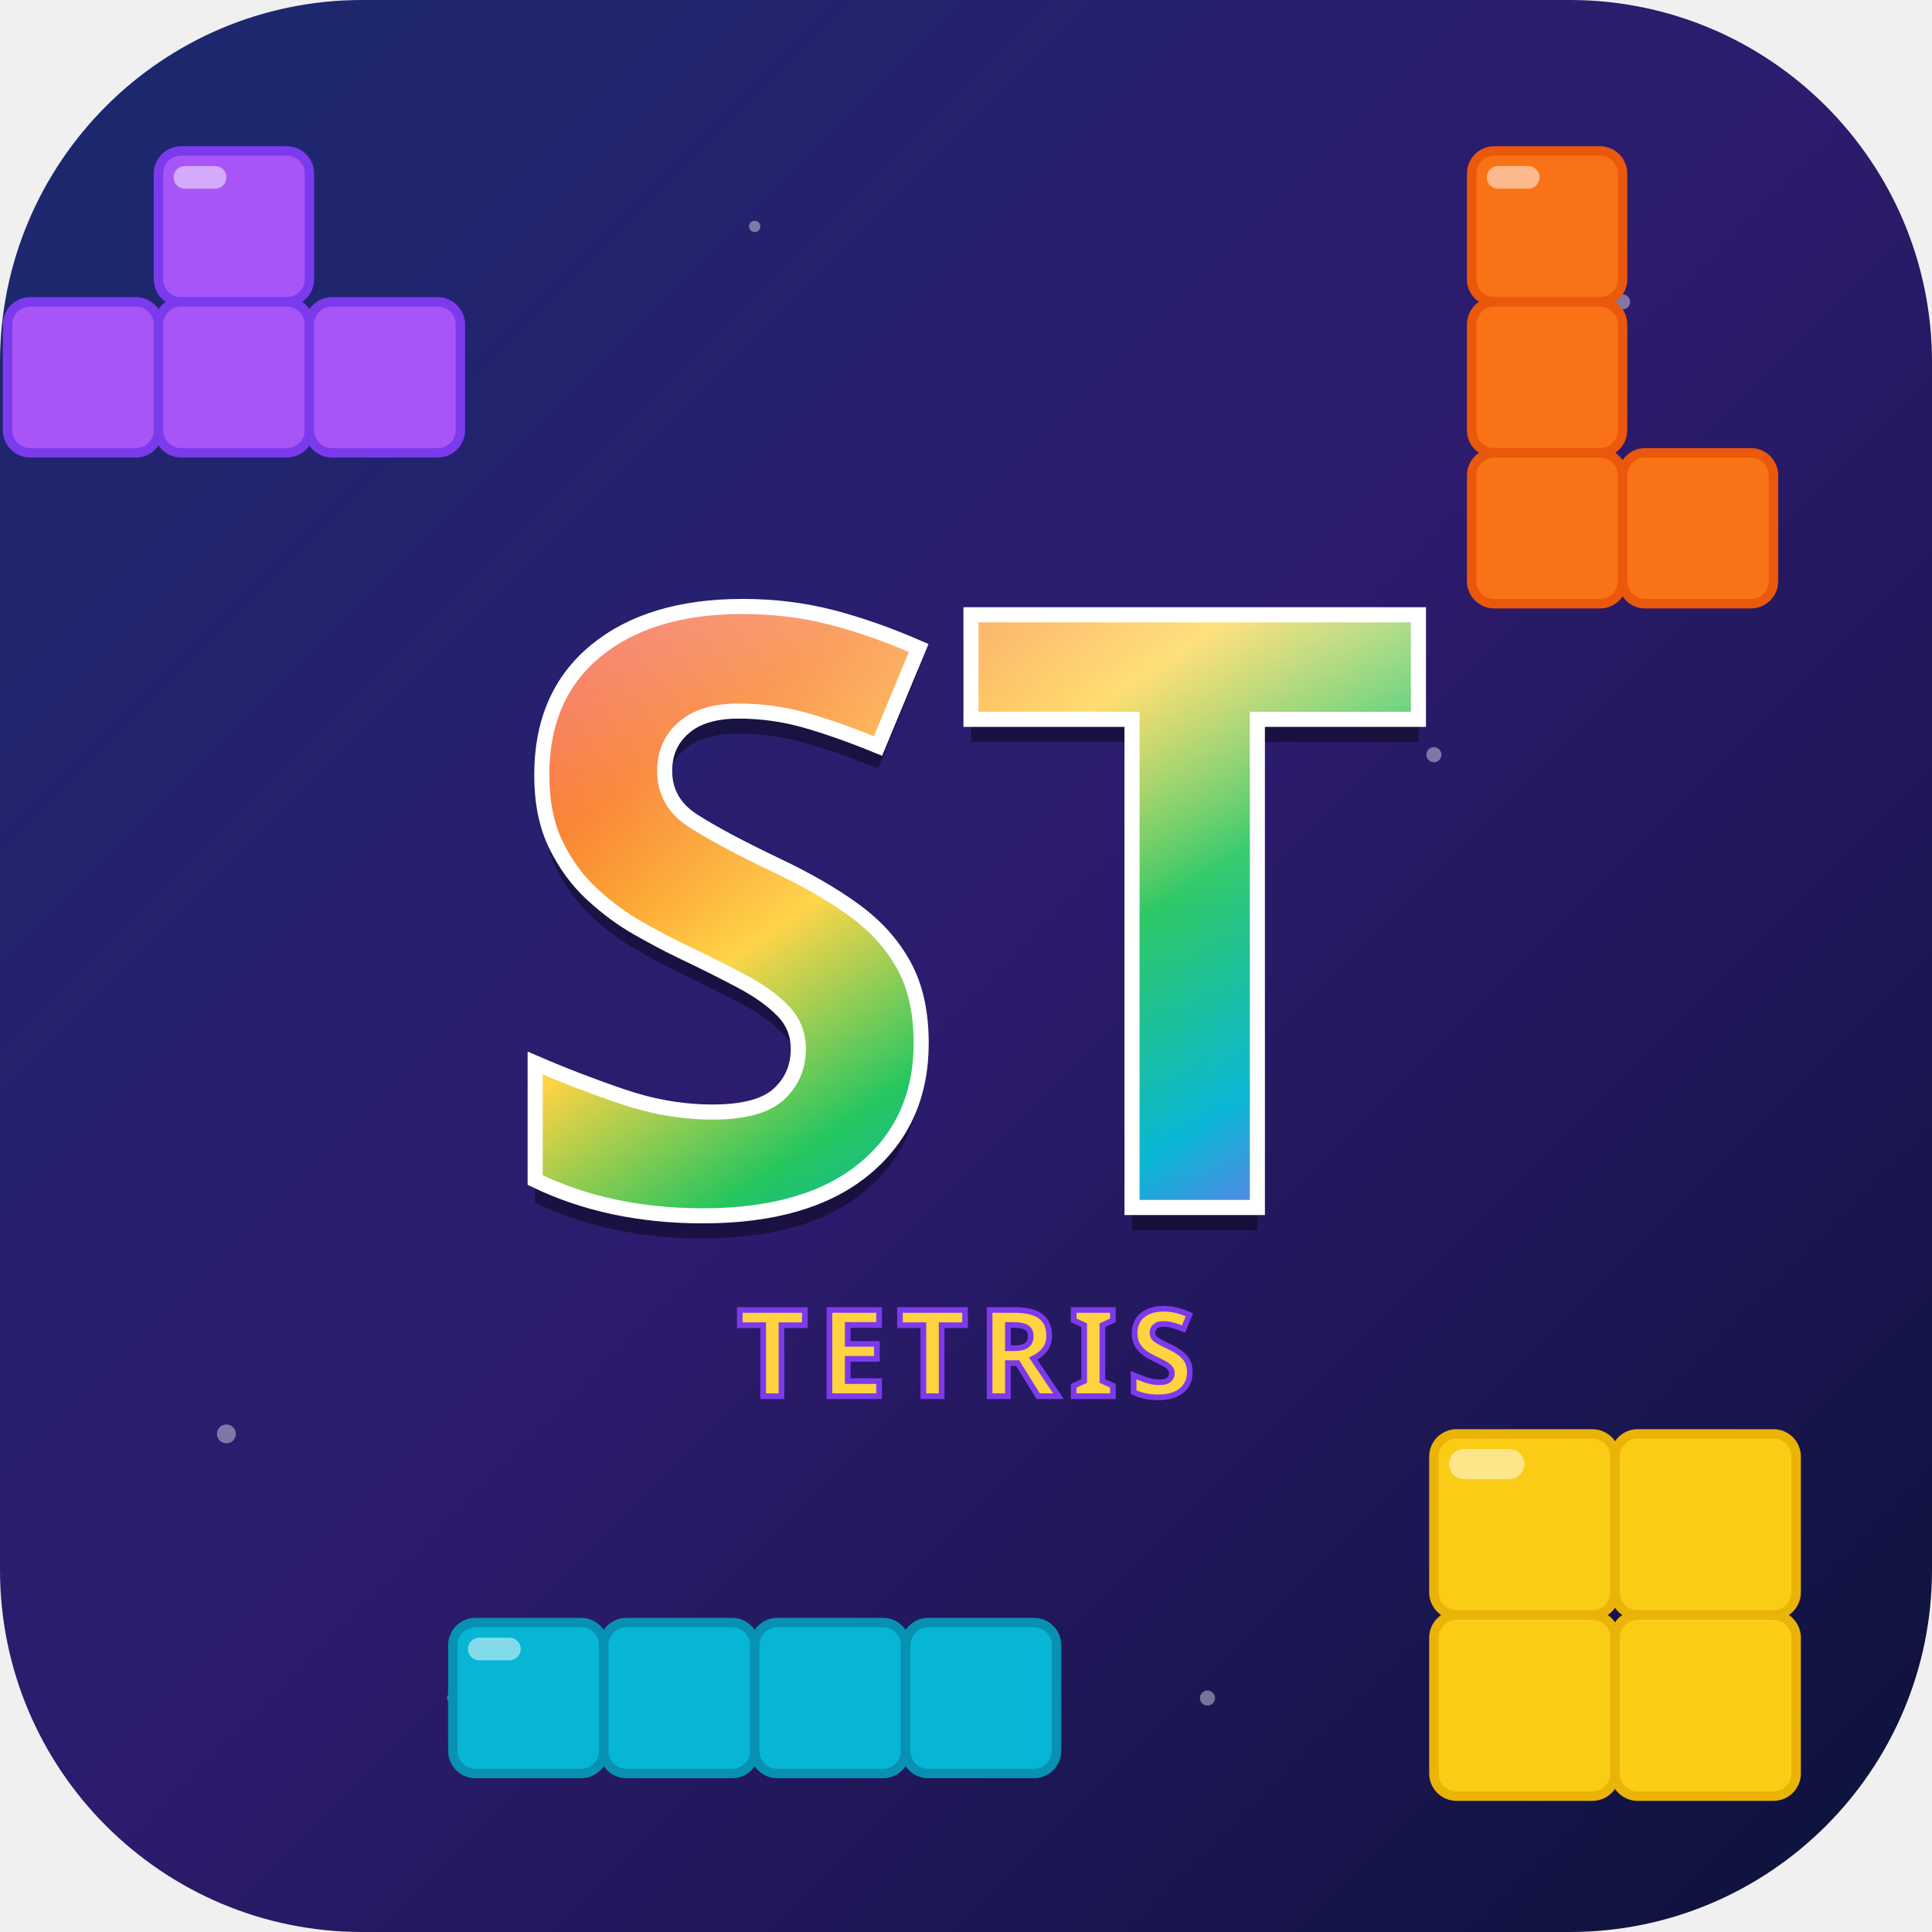
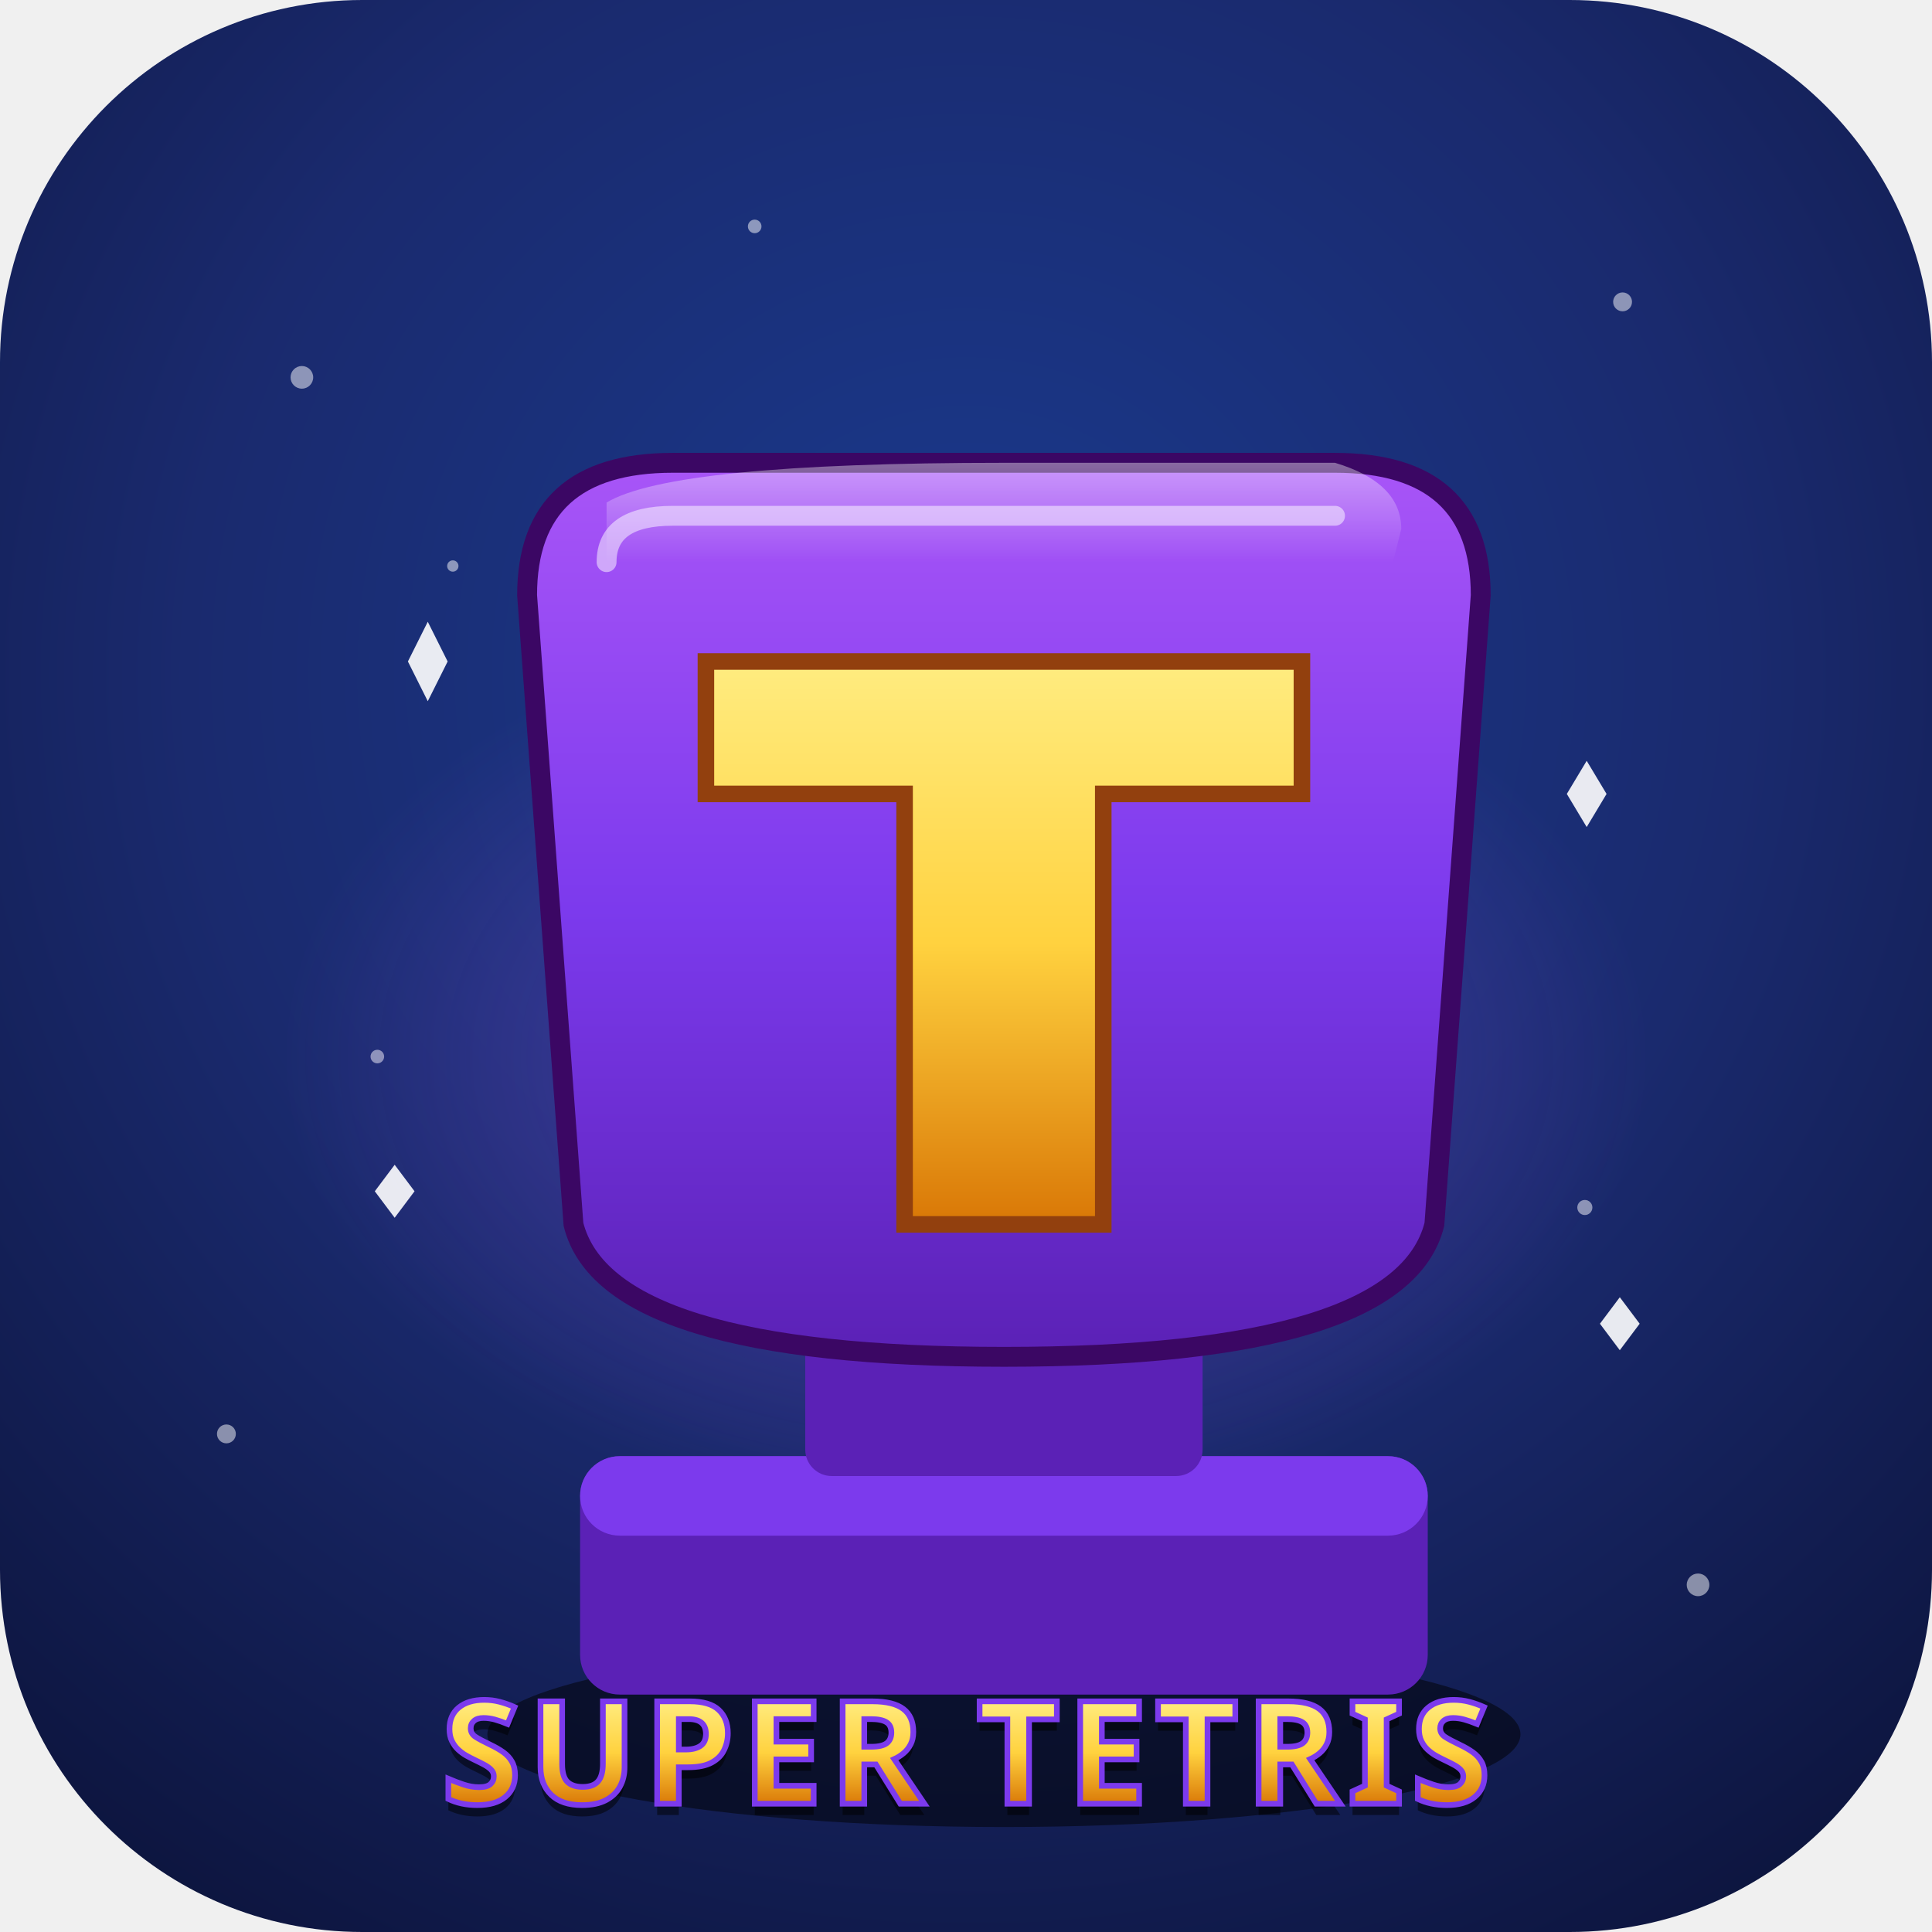
<svg xmlns="http://www.w3.org/2000/svg" width="512" height="512" viewBox="0 0 512 512">
  <defs>
-     <linearGradient id="bg" x1="0" y1="0" x2="1" y2="1">
-       <stop offset="0%" stop-color="#1a2a6e" />
-       <stop offset="50%" stop-color="#2d1b6e" />
+     <radialGradient id="bg" cx="50%" cy="35%" r="80%">
+       <stop offset="0%" stop-color="#1a3a8e" />
+       <stop offset="50%" stop-color="#1a2a6e" />
      <stop offset="100%" stop-color="#0b1238" />
+     </radialGradient>
+     <linearGradient id="bowl" x1="0" y1="0" x2="0" y2="1">
+       <stop offset="0%" stop-color="#a855f7" />
+       <stop offset="50%" stop-color="#7c3aed" />
+       <stop offset="100%" stop-color="#5b21b6" />
    </linearGradient>
-     <linearGradient id="rainbow" x1="0" y1="0" x2="1" y2="1">
-       <stop offset="0%" stop-color="#ef4444" />
-       <stop offset="20%" stop-color="#f97316" />
-       <stop offset="40%" stop-color="#ffd23f" />
-       <stop offset="60%" stop-color="#22c55e" />
-       <stop offset="80%" stop-color="#06b6d4" />
-       <stop offset="100%" stop-color="#a855f7" />
+     <linearGradient id="t-shape" x1="0" y1="0" x2="0" y2="1">
+       <stop offset="0%" stop-color="#ffec80" />
+       <stop offset="50%" stop-color="#ffd23f" />
+       <stop offset="100%" stop-color="#d97706" />
    </linearGradient>
+     <radialGradient id="glow">
+       <stop offset="0%" stop-color="rgba(168,85,247,0.4)" />
+       <stop offset="100%" stop-color="rgba(168,85,247,0)" />
+     </radialGradient>
    <linearGradient id="shine" x1="0" y1="0" x2="0" y2="1">
-       <stop offset="0%" stop-color="rgba(255,255,255,0.35)" />
-       <stop offset="50%" stop-color="rgba(255,255,255,0.05)" />
-       <stop offset="100%" stop-color="rgba(255,255,255,0)" />
+       <stop offset="0%" stop-color="rgba(255,255,255,0.4)" />
+       <stop offset="50%" stop-color="rgba(255,255,255,0)" />
    </linearGradient>
  </defs>
  <rect width="512" height="512" rx="96" fill="url(#bg)" />
-   <g fill="rgba(255,255,255,0.4)">
+   <g fill="rgba(255,255,255,0.5)">
    <circle cx="80" cy="100" r="3" />
-     <circle cx="430" cy="80" r="2" />
+     <circle cx="430" cy="80" r="2.5" />
    <circle cx="60" cy="380" r="2.5" />
    <circle cx="450" cy="420" r="3" />
-     <circle cx="200" cy="60" r="1.5" />
+     <circle cx="200" cy="60" r="1.8" />
    <circle cx="380" cy="200" r="2" />
-     <circle cx="120" cy="450" r="1.5" />
-     <circle cx="320" cy="450" r="2" />
+     <circle cx="120" cy="150" r="1.5" />
+     <circle cx="420" cy="320" r="2" />
+     <circle cx="100" cy="280" r="1.8" />
+   </g>
+   <ellipse cx="256" cy="280" rx="180" ry="120" fill="url(#glow)" />
+   <g transform="translate(73, 70) scale(1.755)">
+     <ellipse cx="110" cy="222" rx="78" ry="14" fill="rgba(0,0,0,0.5)" />
+     <rect x="46" y="180" width="128" height="36" rx="6" fill="#5b21b6" />
+     <rect x="46" y="180" width="128" height="12" rx="6" fill="#7c3aed" />
+     <rect x="80" y="155" width="60" height="28" fill="#5b21b6" rx="4" />
+     <rect x="80" y="155" width="60" height="8" fill="#a855f7" rx="4" />
+     <path d="M 38 50 Q 38 30, 60 30 L 160 30 Q 182 30, 182 50 L 175 145 Q 170 165, 110 165 Q 50 165, 45 145 Z" fill="url(#bowl)" stroke="#3b0764" stroke-width="3" />
+     <path d="M 65 60 L 155 60 L 155 80 L 125 80 L 125 145 L 95 145 L 95 80 L 65 80 Z" fill="url(#t-shape)" stroke="#92400e" stroke-width="2.5" />
+     <path d="M 50 45 Q 50 38, 60 38 L 160 38" stroke="rgba(255,255,255,0.5)" stroke-width="3" fill="none" stroke-linecap="round" />
+     <path d="M 50 36 Q 60 30, 110 30 L 160 30 Q 170 33, 170 40 L 165 60 Q 130 50, 90 55 Q 60 58, 50 50 Z" fill="url(#shine)" />
+     <g fill="#fff" opacity="0.9">
+       <path d="M 20 60 L 23 54 L 26 60 L 23 66 Z" />
+       <path d="M 195 80 L 198 75 L 201 80 L 198 85 Z" />
+       <path d="M 15 140 L 18 136 L 21 140 L 18 144 Z" />
+       <path d="M 200 160 L 203 156 L 206 160 L 203 164 Z" />
+     </g>
  </g>
  <g>
-     <rect x="42" y="40" width="40" height="40" rx="6" fill="#a855f7" stroke="#7c3aed" stroke-width="2.5" />
-     <rect x="2" y="80" width="40" height="40" rx="6" fill="#a855f7" stroke="#7c3aed" stroke-width="2.5" />
-     <rect x="42" y="80" width="40" height="40" rx="6" fill="#a855f7" stroke="#7c3aed" stroke-width="2.5" />
-     <rect x="82" y="80" width="40" height="40" rx="6" fill="#a855f7" stroke="#7c3aed" stroke-width="2.5" />
-     <rect x="46" y="44" width="14" height="6" rx="3" fill="rgba(255,255,255,0.5)" />
+     <text x="256" y="478" text-anchor="middle" font-family="'Lilita One', 'Arial Black', sans-serif" font-weight="900" font-size="38" fill="#000" opacity="0.5" dy="3" letter-spacing="2">SUPER TETRIS</text>
+     <text x="256" y="478" text-anchor="middle" font-family="'Lilita One', 'Arial Black', sans-serif" font-weight="900" font-size="38" fill="url(#t-shape)" stroke="#7c3aed" stroke-width="1.5" letter-spacing="2">SUPER TETRIS</text>
  </g>
-   <g>
-     <rect x="390" y="40" width="40" height="40" rx="6" fill="#f97316" stroke="#ea580c" stroke-width="2.5" />
-     <rect x="390" y="80" width="40" height="40" rx="6" fill="#f97316" stroke="#ea580c" stroke-width="2.5" />
-     <rect x="390" y="120" width="40" height="40" rx="6" fill="#f97316" stroke="#ea580c" stroke-width="2.5" />
-     <rect x="430" y="120" width="40" height="40" rx="6" fill="#f97316" stroke="#ea580c" stroke-width="2.5" />
-     <rect x="394" y="44" width="14" height="6" rx="3" fill="rgba(255,255,255,0.5)" />
-   </g>
-   <g>
-     <rect x="120" y="430" width="40" height="40" rx="6" fill="#06b6d4" stroke="#0891b2" stroke-width="2.5" />
-     <rect x="160" y="430" width="40" height="40" rx="6" fill="#06b6d4" stroke="#0891b2" stroke-width="2.5" />
-     <rect x="200" y="430" width="40" height="40" rx="6" fill="#06b6d4" stroke="#0891b2" stroke-width="2.5" />
-     <rect x="240" y="430" width="40" height="40" rx="6" fill="#06b6d4" stroke="#0891b2" stroke-width="2.5" />
-     <rect x="124" y="434" width="14" height="6" rx="3" fill="rgba(255,255,255,0.5)" />
-   </g>
-   <g>
-     <rect x="380" y="380" width="48" height="48" rx="6" fill="#facc15" stroke="#eab308" stroke-width="2.5" />
-     <rect x="428" y="380" width="48" height="48" rx="6" fill="#facc15" stroke="#eab308" stroke-width="2.5" />
-     <rect x="380" y="428" width="48" height="48" rx="6" fill="#facc15" stroke="#eab308" stroke-width="2.5" />
-     <rect x="428" y="428" width="48" height="48" rx="6" fill="#facc15" stroke="#eab308" stroke-width="2.5" />
-     <rect x="384" y="384" width="20" height="8" rx="4" fill="rgba(255,255,255,0.5)" />
-   </g>
-   <g>
-     <text x="256" y="320" text-anchor="middle" font-family="'Lilita One', 'Arial Black', sans-serif" font-weight="900" font-size="220" fill="#000" opacity="0.4" dy="6">ST</text>
-     <text x="256" y="320" text-anchor="middle" font-family="'Lilita One', 'Arial Black', sans-serif" font-weight="900" font-size="220" fill="url(#rainbow)" stroke="#fff" stroke-width="4">ST</text>
-     <text x="256" y="320" text-anchor="middle" font-family="'Lilita One', 'Arial Black', sans-serif" font-weight="900" font-size="220" fill="url(#shine)">ST</text>
-   </g>
-   <text x="256" y="370" text-anchor="middle" font-family="'Lilita One', sans-serif" font-weight="900" font-size="32" fill="#ffd23f" stroke="#7c3aed" stroke-width="1.5" letter-spacing="3">TETRIS</text>
</svg>
